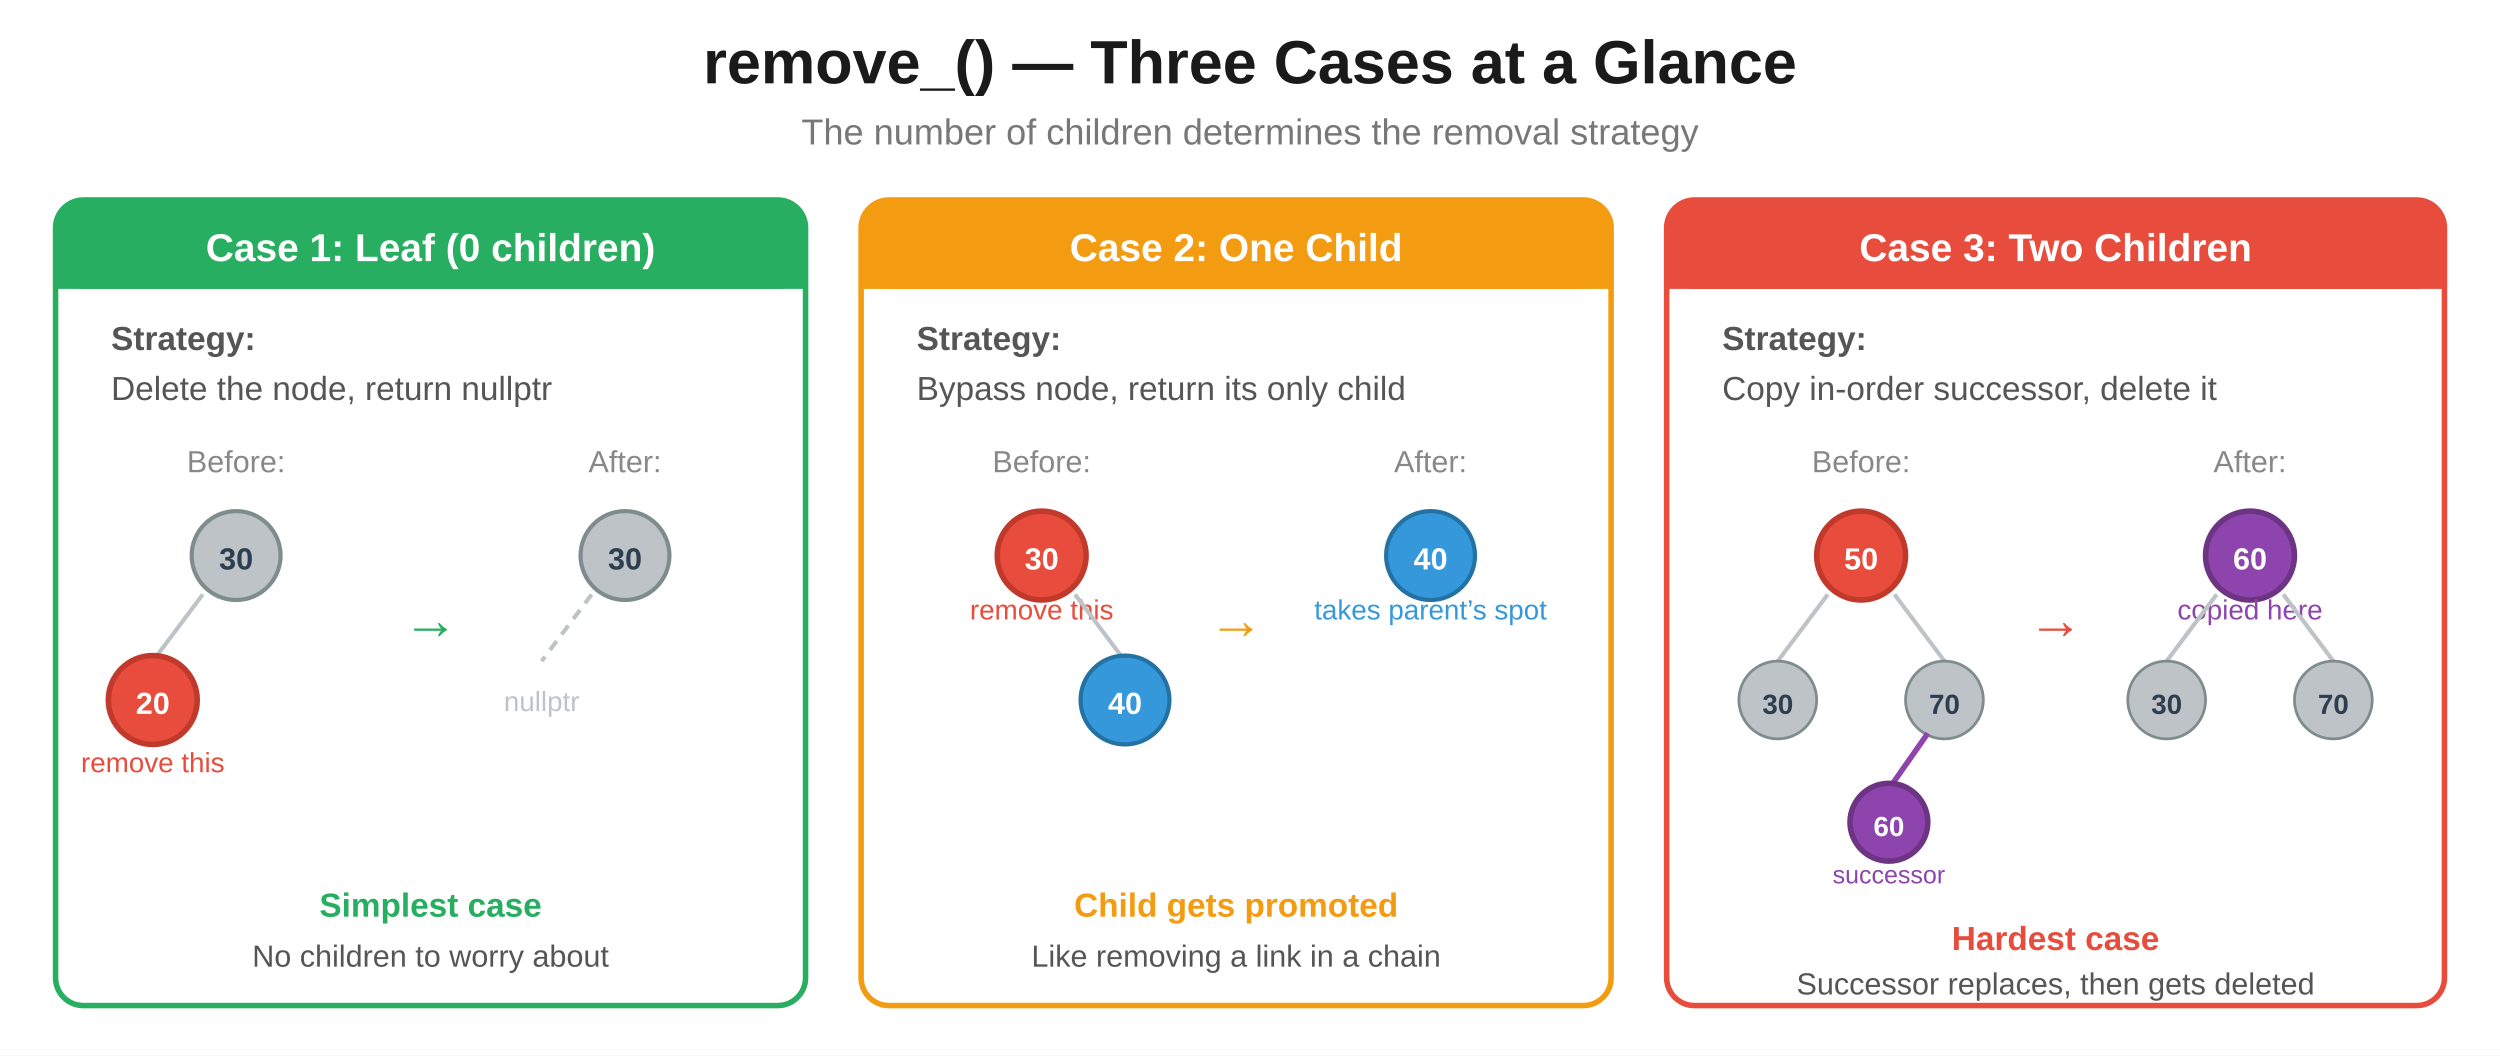
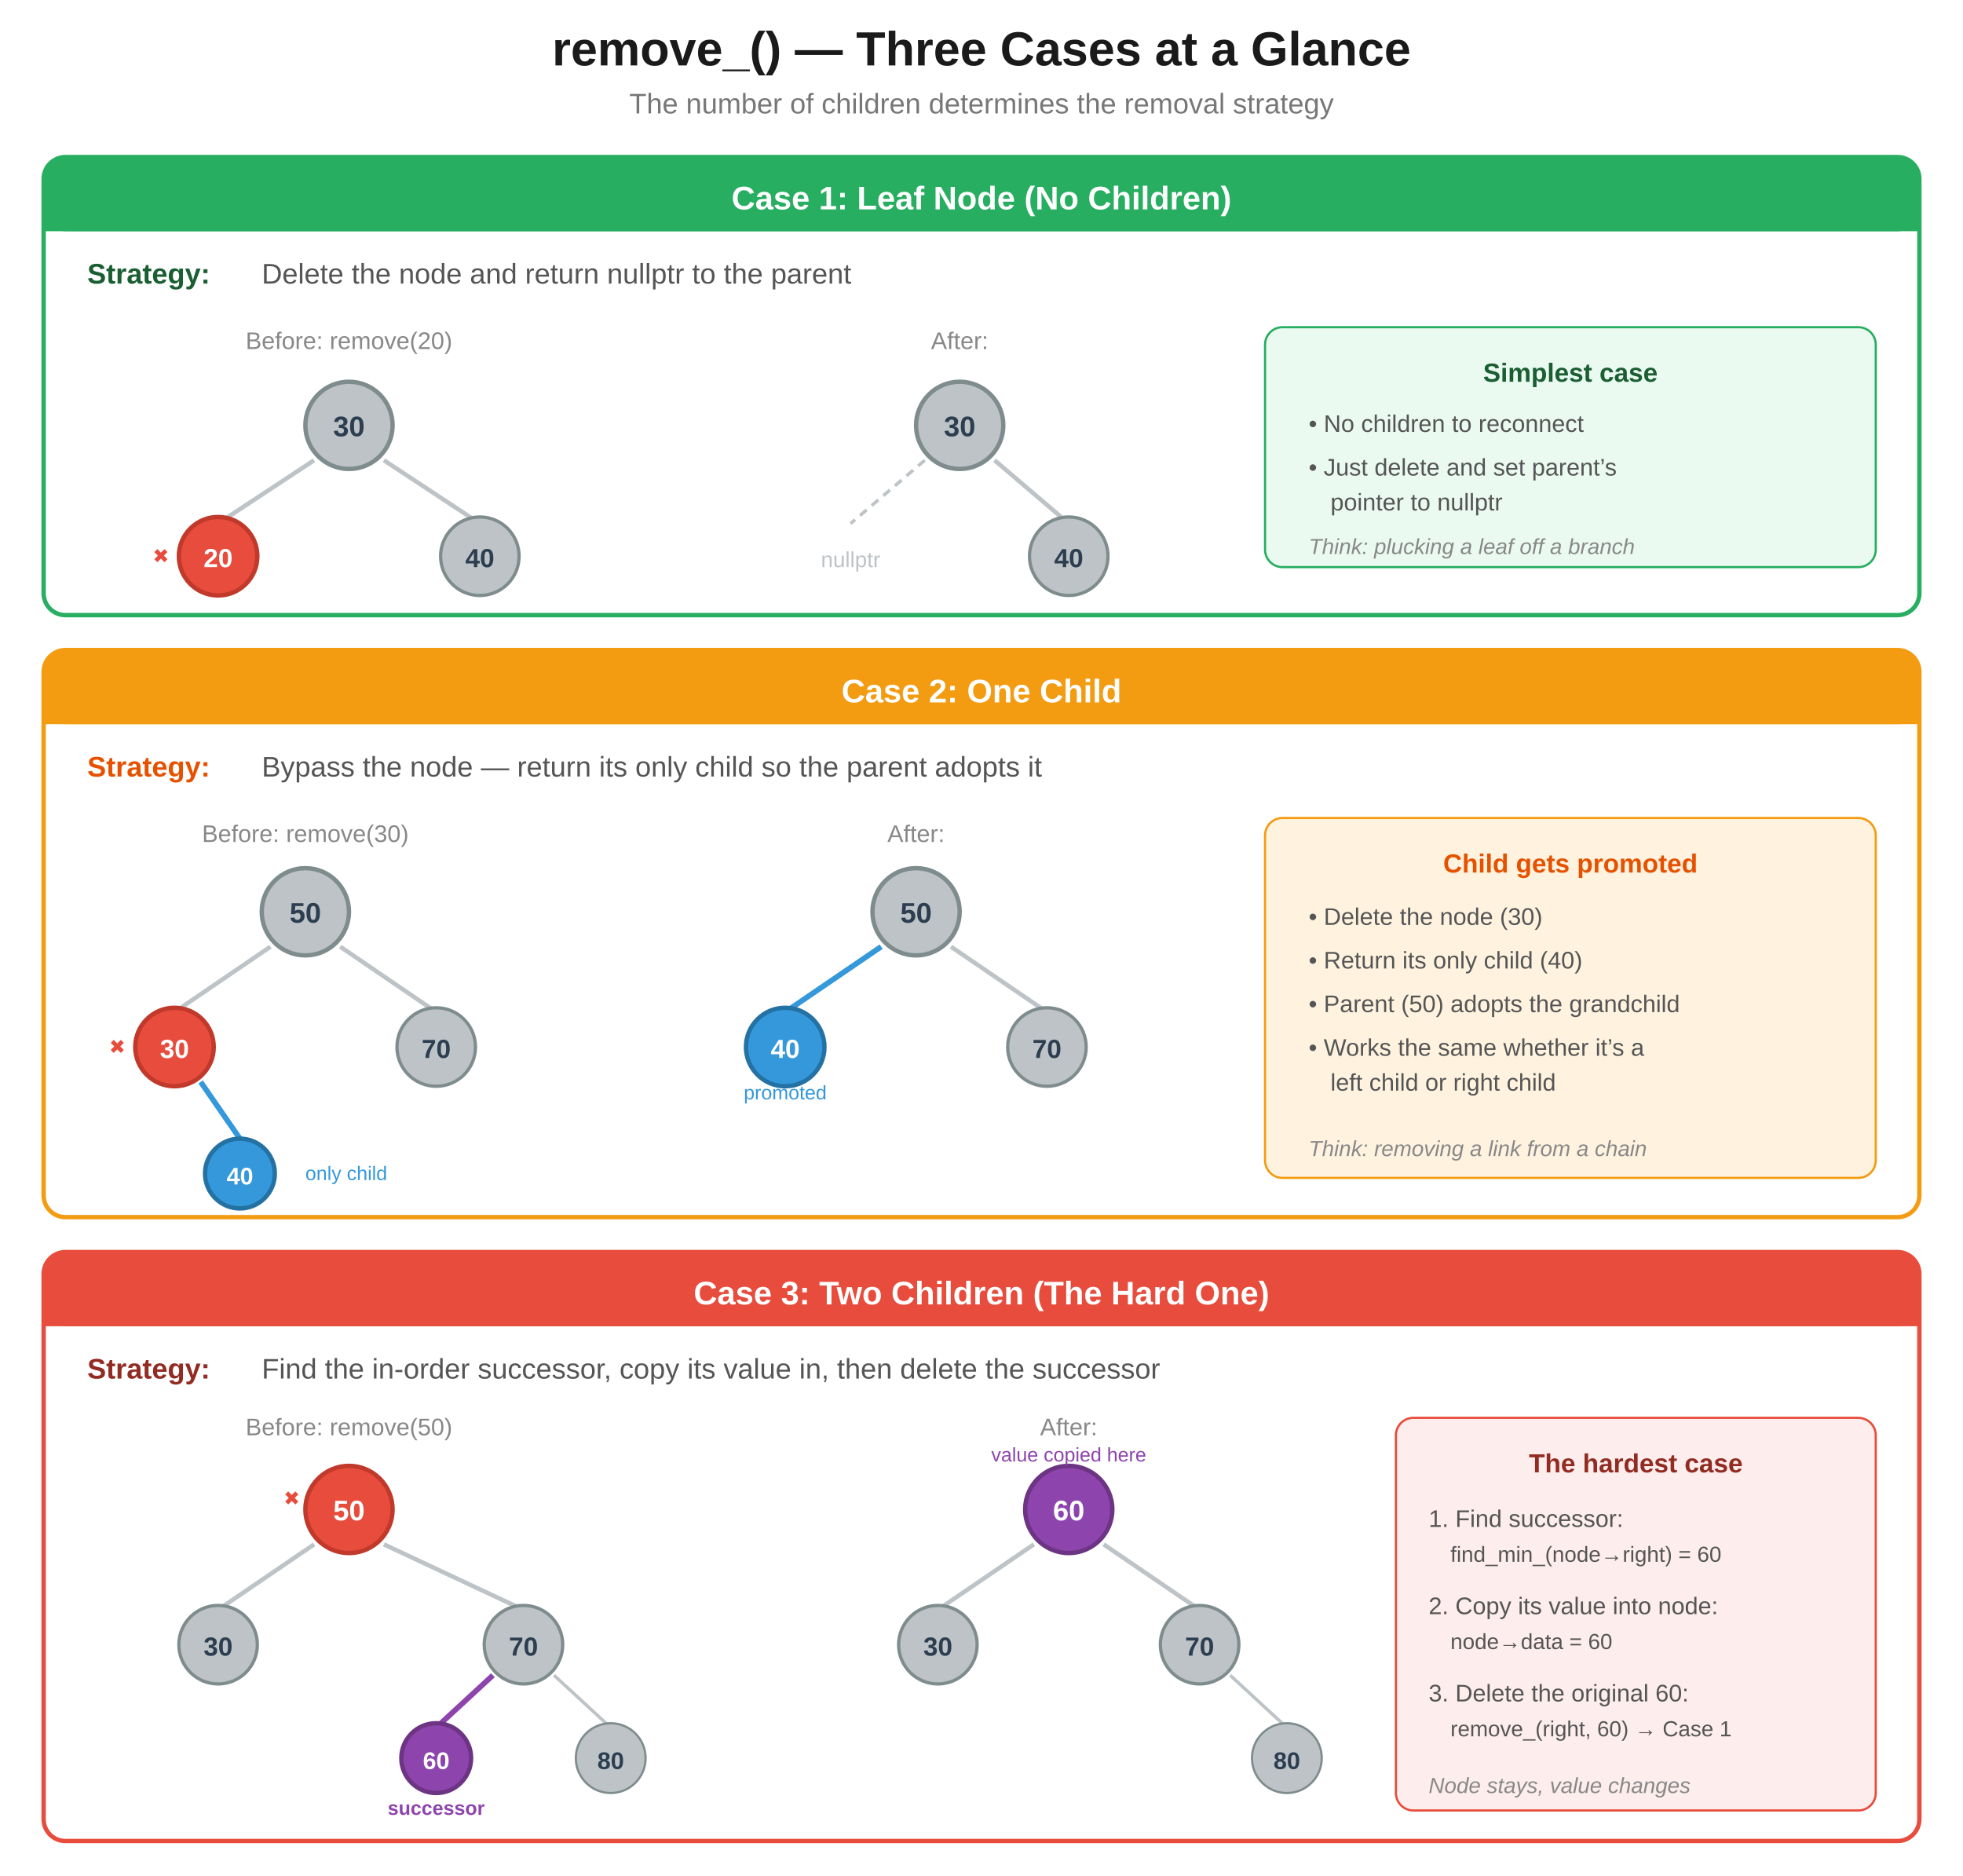
- <svg xmlns="http://www.w3.org/2000/svg" viewBox="0 0 900 380" font-family="'Segoe UI', Arial, sans-serif">
+ <svg xmlns="http://www.w3.org/2000/svg" viewBox="0 0 900 860" font-family="'Segoe UI', Arial, sans-serif">
  <rect width="100%" height="100%" fill="white" />
  <text x="450" y="30" text-anchor="middle" fill="#1a1a1a" font-size="22" font-weight="bold">remove_() — Three Cases at a Glance</text>
  <text x="450" y="52" text-anchor="middle" fill="#777" font-size="13">The number of children determines the removal strategy</text>
-   <rect x="20" y="72" width="270" height="290" rx="10" fill="#fff" stroke="#27ae60" stroke-width="2" />
-   <rect x="20" y="72" width="270" height="32" rx="10" fill="#27ae60" />
-   <rect x="20" y="88" width="270" height="16" fill="#27ae60" />
-   <text x="155" y="94" text-anchor="middle" fill="#fff" font-size="14" font-weight="bold">Case 1: Leaf (0 children)</text>
-   <text x="40" y="126" fill="#555" font-size="12" font-weight="bold">Strategy:</text>
-   <text x="40" y="144" fill="#555" font-size="12">Delete the node, return nullptr</text>
-   <text x="85" y="170" text-anchor="middle" fill="#888" font-size="11">Before:</text>
-   <circle cx="85" cy="200" r="16" fill="#bdc3c7" stroke="#7f8c8d" stroke-width="1.5" />
-   <text x="85" y="205" text-anchor="middle" fill="#2c3e50" font-size="11" font-weight="bold">30</text>
-   <line x1="73" y1="214" x2="55" y2="238" stroke="#bdc3c7" stroke-width="1.5" />
-   <circle cx="55" cy="252" r="16" fill="#e74c3c" stroke="#c0392b" stroke-width="2" />
-   <text x="55" y="257" text-anchor="middle" fill="#fff" font-size="11" font-weight="bold">20</text>
-   <text x="55" y="278" text-anchor="middle" fill="#e74c3c" font-size="10">remove this</text>
-   <text x="155" y="230" text-anchor="middle" fill="#27ae60" font-size="20">→</text>
-   <text x="225" y="170" text-anchor="middle" fill="#888" font-size="11">After:</text>
-   <circle cx="225" cy="200" r="16" fill="#bdc3c7" stroke="#7f8c8d" stroke-width="1.5" />
-   <text x="225" y="205" text-anchor="middle" fill="#2c3e50" font-size="11" font-weight="bold">30</text>
-   <line x1="213" y1="214" x2="195" y2="238" stroke="#bdc3c7" stroke-width="1.5" stroke-dasharray="4,3" />
-   <text x="195" y="256" text-anchor="middle" fill="#bdc3c7" font-size="10">nullptr</text>
-   <text x="155" y="330" text-anchor="middle" fill="#27ae60" font-size="12" font-weight="bold">Simplest case</text>
-   <text x="155" y="348" text-anchor="middle" fill="#555" font-size="11">No children to worry about</text>
-   <rect x="310" y="72" width="270" height="290" rx="10" fill="#fff" stroke="#f39c12" stroke-width="2" />
-   <rect x="310" y="72" width="270" height="32" rx="10" fill="#f39c12" />
-   <rect x="310" y="88" width="270" height="16" fill="#f39c12" />
-   <text x="445" y="94" text-anchor="middle" fill="#fff" font-size="14" font-weight="bold">Case 2: One Child</text>
-   <text x="330" y="126" fill="#555" font-size="12" font-weight="bold">Strategy:</text>
-   <text x="330" y="144" fill="#555" font-size="12">Bypass node, return its only child</text>
-   <text x="375" y="170" text-anchor="middle" fill="#888" font-size="11">Before:</text>
-   <circle cx="375" cy="200" r="16" fill="#e74c3c" stroke="#c0392b" stroke-width="2" />
-   <text x="375" y="205" text-anchor="middle" fill="#fff" font-size="11" font-weight="bold">30</text>
-   <text x="375" y="223" text-anchor="middle" fill="#e74c3c" font-size="10">remove this</text>
-   <line x1="387" y1="214" x2="405" y2="238" stroke="#bdc3c7" stroke-width="1.5" />
-   <circle cx="405" cy="252" r="16" fill="#3498db" stroke="#2471a3" stroke-width="1.5" />
-   <text x="405" y="257" text-anchor="middle" fill="#fff" font-size="11" font-weight="bold">40</text>
-   <text x="445" y="230" text-anchor="middle" fill="#f39c12" font-size="20">→</text>
-   <text x="515" y="170" text-anchor="middle" fill="#888" font-size="11">After:</text>
-   <circle cx="515" cy="200" r="16" fill="#3498db" stroke="#2471a3" stroke-width="1.5" />
-   <text x="515" y="205" text-anchor="middle" fill="#fff" font-size="11" font-weight="bold">40</text>
-   <text x="515" y="223" text-anchor="middle" fill="#3498db" font-size="10">takes parent’s spot</text>
-   <text x="445" y="330" text-anchor="middle" fill="#f39c12" font-size="12" font-weight="bold">Child gets promoted</text>
-   <text x="445" y="348" text-anchor="middle" fill="#555" font-size="11">Like removing a link in a chain</text>
-   <rect x="600" y="72" width="280" height="290" rx="10" fill="#fff" stroke="#e74c3c" stroke-width="2" />
-   <rect x="600" y="72" width="280" height="32" rx="10" fill="#e74c3c" />
-   <rect x="600" y="88" width="280" height="16" fill="#e74c3c" />
-   <text x="740" y="94" text-anchor="middle" fill="#fff" font-size="14" font-weight="bold">Case 3: Two Children</text>
-   <text x="620" y="126" fill="#555" font-size="12" font-weight="bold">Strategy:</text>
-   <text x="620" y="144" fill="#555" font-size="12">Copy in-order successor, delete it</text>
-   <text x="670" y="170" text-anchor="middle" fill="#888" font-size="11">Before:</text>
-   <circle cx="670" cy="200" r="16" fill="#e74c3c" stroke="#c0392b" stroke-width="2" />
-   <text x="670" y="205" text-anchor="middle" fill="#fff" font-size="11" font-weight="bold">50</text>
-   <line x1="658" y1="214" x2="640" y2="238" stroke="#bdc3c7" stroke-width="1.5" />
-   <line x1="682" y1="214" x2="700" y2="238" stroke="#bdc3c7" stroke-width="1.5" />
-   <circle cx="640" cy="252" r="14" fill="#bdc3c7" stroke="#7f8c8d" stroke-width="1" />
-   <text x="640" y="257" text-anchor="middle" fill="#2c3e50" font-size="10" font-weight="bold">30</text>
-   <circle cx="700" cy="252" r="14" fill="#bdc3c7" stroke="#7f8c8d" stroke-width="1" />
-   <text x="700" y="257" text-anchor="middle" fill="#2c3e50" font-size="10" font-weight="bold">70</text>
-   <line x1="694" y1="264" x2="680" y2="284" stroke="#8e44ad" stroke-width="2" />
-   <circle cx="680" cy="296" r="14" fill="#8e44ad" stroke="#6c3483" stroke-width="2" />
-   <text x="680" y="301" text-anchor="middle" fill="#fff" font-size="10" font-weight="bold">60</text>
-   <text x="680" y="318" text-anchor="middle" fill="#8e44ad" font-size="9">successor</text>
-   <text x="740" y="230" text-anchor="middle" fill="#e74c3c" font-size="20">→</text>
-   <text x="810" y="170" text-anchor="middle" fill="#888" font-size="11">After:</text>
-   <circle cx="810" cy="200" r="16" fill="#8e44ad" stroke="#6c3483" stroke-width="2" />
-   <text x="810" y="205" text-anchor="middle" fill="#fff" font-size="11" font-weight="bold">60</text>
-   <text x="810" y="223" text-anchor="middle" fill="#8e44ad" font-size="10">copied here</text>
-   <line x1="798" y1="214" x2="780" y2="238" stroke="#bdc3c7" stroke-width="1.5" />
-   <line x1="822" y1="214" x2="840" y2="238" stroke="#bdc3c7" stroke-width="1.5" />
-   <circle cx="780" cy="252" r="14" fill="#bdc3c7" stroke="#7f8c8d" stroke-width="1" />
-   <text x="780" y="257" text-anchor="middle" fill="#2c3e50" font-size="10" font-weight="bold">30</text>
-   <circle cx="840" cy="252" r="14" fill="#bdc3c7" stroke="#7f8c8d" stroke-width="1" />
-   <text x="840" y="257" text-anchor="middle" fill="#2c3e50" font-size="10" font-weight="bold">70</text>
-   <text x="740" y="342" text-anchor="middle" fill="#e74c3c" font-size="12" font-weight="bold">Hardest case</text>
-   <text x="740" y="358" text-anchor="middle" fill="#555" font-size="11">Successor replaces, then gets deleted</text>
+   <rect x="20" y="72" width="860" height="210" rx="10" fill="#fff" stroke="#27ae60" stroke-width="2" />
+   <rect x="20" y="72" width="860" height="34" rx="10" fill="#27ae60" />
+   <rect x="20" y="90" width="860" height="16" fill="#27ae60" />
+   <text x="450" y="96" text-anchor="middle" fill="#fff" font-size="15" font-weight="bold">Case 1: Leaf Node (No Children)</text>
+   <text x="40" y="130" fill="#1a5e32" font-size="13" font-weight="bold">Strategy:</text>
+   <text x="120" y="130" fill="#555" font-size="13">Delete the node and return nullptr to the parent</text>
+   <text x="160" y="160" text-anchor="middle" fill="#888" font-size="11">Before: remove(20)</text>
+   <circle cx="160" cy="195" r="20" fill="#bdc3c7" stroke="#7f8c8d" stroke-width="2" />
+   <text x="160" y="200" text-anchor="middle" fill="#2c3e50" font-size="13" font-weight="bold">30</text>
+   <line x1="144" y1="211" x2="100" y2="240" stroke="#bdc3c7" stroke-width="2" />
+   <line x1="176" y1="211" x2="220" y2="240" stroke="#bdc3c7" stroke-width="2" />
+   <circle cx="100" cy="255" r="18" fill="#e74c3c" stroke="#c0392b" stroke-width="2" />
+   <text x="100" y="260" text-anchor="middle" fill="#fff" font-size="12" font-weight="bold">20</text>
+   <text x="70" y="258" fill="#e74c3c" font-size="9" font-weight="bold">✖</text>
+   <circle cx="220" cy="255" r="18" fill="#bdc3c7" stroke="#7f8c8d" stroke-width="1.5" />
+   <text x="220" y="260" text-anchor="middle" fill="#2c3e50" font-size="12" font-weight="bold">40</text>
+   <text x="440" y="160" text-anchor="middle" fill="#888" font-size="11">After:</text>
+   <circle cx="440" cy="195" r="20" fill="#bdc3c7" stroke="#7f8c8d" stroke-width="2" />
+   <text x="440" y="200" text-anchor="middle" fill="#2c3e50" font-size="13" font-weight="bold">30</text>
+   <line x1="424" y1="211" x2="390" y2="240" stroke="#bdc3c7" stroke-width="1.5" stroke-dasharray="4,3" />
+   <line x1="456" y1="211" x2="490" y2="240" stroke="#bdc3c7" stroke-width="2" />
+   <text x="390" y="260" text-anchor="middle" fill="#bdc3c7" font-size="10">nullptr</text>
+   <circle cx="490" cy="255" r="18" fill="#bdc3c7" stroke="#7f8c8d" stroke-width="1.5" />
+   <text x="490" y="260" text-anchor="middle" fill="#2c3e50" font-size="12" font-weight="bold">40</text>
+   <rect x="580" y="150" width="280" height="110" rx="8" fill="#eafaf1" stroke="#27ae60" stroke-width="1" />
+   <text x="720" y="175" text-anchor="middle" fill="#1a5e32" font-size="12" font-weight="bold">Simplest case</text>
+   <text x="600" y="198" fill="#555" font-size="11">• No children to reconnect</text>
+   <text x="600" y="218" fill="#555" font-size="11">• Just delete and set parent’s</text>
+   <text x="610" y="234" fill="#555" font-size="11">pointer to nullptr</text>
+   <text x="600" y="254" fill="#888" font-size="10" font-style="italic">Think: plucking a leaf off a branch</text>
+   <rect x="20" y="298" width="860" height="260" rx="10" fill="#fff" stroke="#f39c12" stroke-width="2" />
+   <rect x="20" y="298" width="860" height="34" rx="10" fill="#f39c12" />
+   <rect x="20" y="316" width="860" height="16" fill="#f39c12" />
+   <text x="450" y="322" text-anchor="middle" fill="#fff" font-size="15" font-weight="bold">Case 2: One Child</text>
+   <text x="40" y="356" fill="#e65100" font-size="13" font-weight="bold">Strategy:</text>
+   <text x="120" y="356" fill="#555" font-size="13">Bypass the node — return its only child so the parent adopts it</text>
+   <text x="140" y="386" text-anchor="middle" fill="#888" font-size="11">Before: remove(30)</text>
+   <circle cx="140" cy="418" r="20" fill="#bdc3c7" stroke="#7f8c8d" stroke-width="2" />
+   <text x="140" y="423" text-anchor="middle" fill="#2c3e50" font-size="13" font-weight="bold">50</text>
+   <line x1="124" y1="434" x2="80" y2="464" stroke="#bdc3c7" stroke-width="2" />
+   <line x1="156" y1="434" x2="200" y2="464" stroke="#bdc3c7" stroke-width="2" />
+   <circle cx="80" cy="480" r="18" fill="#e74c3c" stroke="#c0392b" stroke-width="2" />
+   <text x="80" y="485" text-anchor="middle" fill="#fff" font-size="12" font-weight="bold">30</text>
+   <text x="50" y="483" fill="#e74c3c" font-size="9" font-weight="bold">✖</text>
+   <circle cx="200" cy="480" r="18" fill="#bdc3c7" stroke="#7f8c8d" stroke-width="1.5" />
+   <text x="200" y="485" text-anchor="middle" fill="#2c3e50" font-size="12" font-weight="bold">70</text>
+   <line x1="92" y1="496" x2="110" y2="522" stroke="#3498db" stroke-width="2.5" />
+   <circle cx="110" cy="538" r="16" fill="#3498db" stroke="#2471a3" stroke-width="2" />
+   <text x="110" y="543" text-anchor="middle" fill="#fff" font-size="11" font-weight="bold">40</text>
+   <text x="140" y="541" fill="#3498db" font-size="9">only child</text>
+   <text x="420" y="386" text-anchor="middle" fill="#888" font-size="11">After:</text>
+   <circle cx="420" cy="418" r="20" fill="#bdc3c7" stroke="#7f8c8d" stroke-width="2" />
+   <text x="420" y="423" text-anchor="middle" fill="#2c3e50" font-size="13" font-weight="bold">50</text>
+   <line x1="404" y1="434" x2="360" y2="464" stroke="#3498db" stroke-width="2.5" />
+   <line x1="436" y1="434" x2="480" y2="464" stroke="#bdc3c7" stroke-width="2" />
+   <circle cx="360" cy="480" r="18" fill="#3498db" stroke="#2471a3" stroke-width="2" />
+   <text x="360" y="485" text-anchor="middle" fill="#fff" font-size="12" font-weight="bold">40</text>
+   <text x="360" y="504" text-anchor="middle" fill="#3498db" font-size="9">promoted</text>
+   <circle cx="480" cy="480" r="18" fill="#bdc3c7" stroke="#7f8c8d" stroke-width="1.5" />
+   <text x="480" y="485" text-anchor="middle" fill="#2c3e50" font-size="12" font-weight="bold">70</text>
+   <rect x="580" y="375" width="280" height="165" rx="8" fill="#fff3e0" stroke="#f39c12" stroke-width="1" />
+   <text x="720" y="400" text-anchor="middle" fill="#e65100" font-size="12" font-weight="bold">Child gets promoted</text>
+   <text x="600" y="424" fill="#555" font-size="11">• Delete the node (30)</text>
+   <text x="600" y="444" fill="#555" font-size="11">• Return its only child (40)</text>
+   <text x="600" y="464" fill="#555" font-size="11">• Parent (50) adopts the grandchild</text>
+   <text x="600" y="484" fill="#555" font-size="11">• Works the same whether it’s a</text>
+   <text x="610" y="500" fill="#555" font-size="11">left child or right child</text>
+   <text x="600" y="530" fill="#888" font-size="10" font-style="italic">Think: removing a link from a chain</text>
+   <rect x="20" y="574" width="860" height="270" rx="10" fill="#fff" stroke="#e74c3c" stroke-width="2" />
+   <rect x="20" y="574" width="860" height="34" rx="10" fill="#e74c3c" />
+   <rect x="20" y="592" width="860" height="16" fill="#e74c3c" />
+   <text x="450" y="598" text-anchor="middle" fill="#fff" font-size="15" font-weight="bold">Case 3: Two Children (The Hard One)</text>
+   <text x="40" y="632" fill="#922b21" font-size="13" font-weight="bold">Strategy:</text>
+   <text x="120" y="632" fill="#555" font-size="13">Find the in-order successor, copy its value in, then delete the successor</text>
+   <text x="160" y="658" text-anchor="middle" fill="#888" font-size="11">Before: remove(50)</text>
+   <circle cx="160" cy="692" r="20" fill="#e74c3c" stroke="#c0392b" stroke-width="2" />
+   <text x="160" y="697" text-anchor="middle" fill="#fff" font-size="13" font-weight="bold">50</text>
+   <text x="130" y="690" fill="#e74c3c" font-size="9" font-weight="bold">✖</text>
+   <line x1="144" y1="708" x2="100" y2="738" stroke="#bdc3c7" stroke-width="2" />
+   <line x1="176" y1="708" x2="240" y2="738" stroke="#bdc3c7" stroke-width="2" />
+   <circle cx="100" cy="754" r="18" fill="#bdc3c7" stroke="#7f8c8d" stroke-width="1.5" />
+   <text x="100" y="759" text-anchor="middle" fill="#2c3e50" font-size="12" font-weight="bold">30</text>
+   <circle cx="240" cy="754" r="18" fill="#bdc3c7" stroke="#7f8c8d" stroke-width="1.5" />
+   <text x="240" y="759" text-anchor="middle" fill="#2c3e50" font-size="12" font-weight="bold">70</text>
+   <line x1="226" y1="768" x2="200" y2="792" stroke="#8e44ad" stroke-width="2.5" />
+   <line x1="254" y1="768" x2="280" y2="792" stroke="#bdc3c7" stroke-width="1.5" />
+   <circle cx="200" cy="806" r="16" fill="#8e44ad" stroke="#6c3483" stroke-width="2" />
+   <text x="200" y="811" text-anchor="middle" fill="#fff" font-size="11" font-weight="bold">60</text>
+   <text x="200" y="832" text-anchor="middle" fill="#8e44ad" font-size="9" font-weight="bold">successor</text>
+   <circle cx="280" cy="806" r="16" fill="#bdc3c7" stroke="#7f8c8d" stroke-width="1" />
+   <text x="280" y="811" text-anchor="middle" fill="#2c3e50" font-size="11" font-weight="bold">80</text>
+   <text x="490" y="658" text-anchor="middle" fill="#888" font-size="11">After:</text>
+   <circle cx="490" cy="692" r="20" fill="#8e44ad" stroke="#6c3483" stroke-width="2" />
+   <text x="490" y="697" text-anchor="middle" fill="#fff" font-size="13" font-weight="bold">60</text>
+   <text x="490" y="670" text-anchor="middle" fill="#8e44ad" font-size="9">value copied here</text>
+   <line x1="474" y1="708" x2="430" y2="738" stroke="#bdc3c7" stroke-width="2" />
+   <line x1="506" y1="708" x2="550" y2="738" stroke="#bdc3c7" stroke-width="2" />
+   <circle cx="430" cy="754" r="18" fill="#bdc3c7" stroke="#7f8c8d" stroke-width="1.5" />
+   <text x="430" y="759" text-anchor="middle" fill="#2c3e50" font-size="12" font-weight="bold">30</text>
+   <circle cx="550" cy="754" r="18" fill="#bdc3c7" stroke="#7f8c8d" stroke-width="1.5" />
+   <text x="550" y="759" text-anchor="middle" fill="#2c3e50" font-size="12" font-weight="bold">70</text>
+   <line x1="564" y1="768" x2="590" y2="792" stroke="#bdc3c7" stroke-width="1.5" />
+   <circle cx="590" cy="806" r="16" fill="#bdc3c7" stroke="#7f8c8d" stroke-width="1" />
+   <text x="590" y="811" text-anchor="middle" fill="#2c3e50" font-size="11" font-weight="bold">80</text>
+   <rect x="640" y="650" width="220" height="180" rx="8" fill="#fdedec" stroke="#e74c3c" stroke-width="1" />
+   <text x="750" y="675" text-anchor="middle" fill="#922b21" font-size="12" font-weight="bold">The hardest case</text>
+   <text x="655" y="700" fill="#555" font-size="11">1. Find successor:</text>
+   <text x="665" y="716" fill="#555" font-size="10">find_min_(node→right) = 60</text>
+   <text x="655" y="740" fill="#555" font-size="11">2. Copy its value into node:</text>
+   <text x="665" y="756" fill="#555" font-size="10">node→data = 60</text>
+   <text x="655" y="780" fill="#555" font-size="11">3. Delete the original 60:</text>
+   <text x="665" y="796" fill="#555" font-size="10">remove_(right, 60) → Case 1</text>
+   <text x="655" y="822" fill="#888" font-size="10" font-style="italic">Node stays, value changes</text>
</svg>
